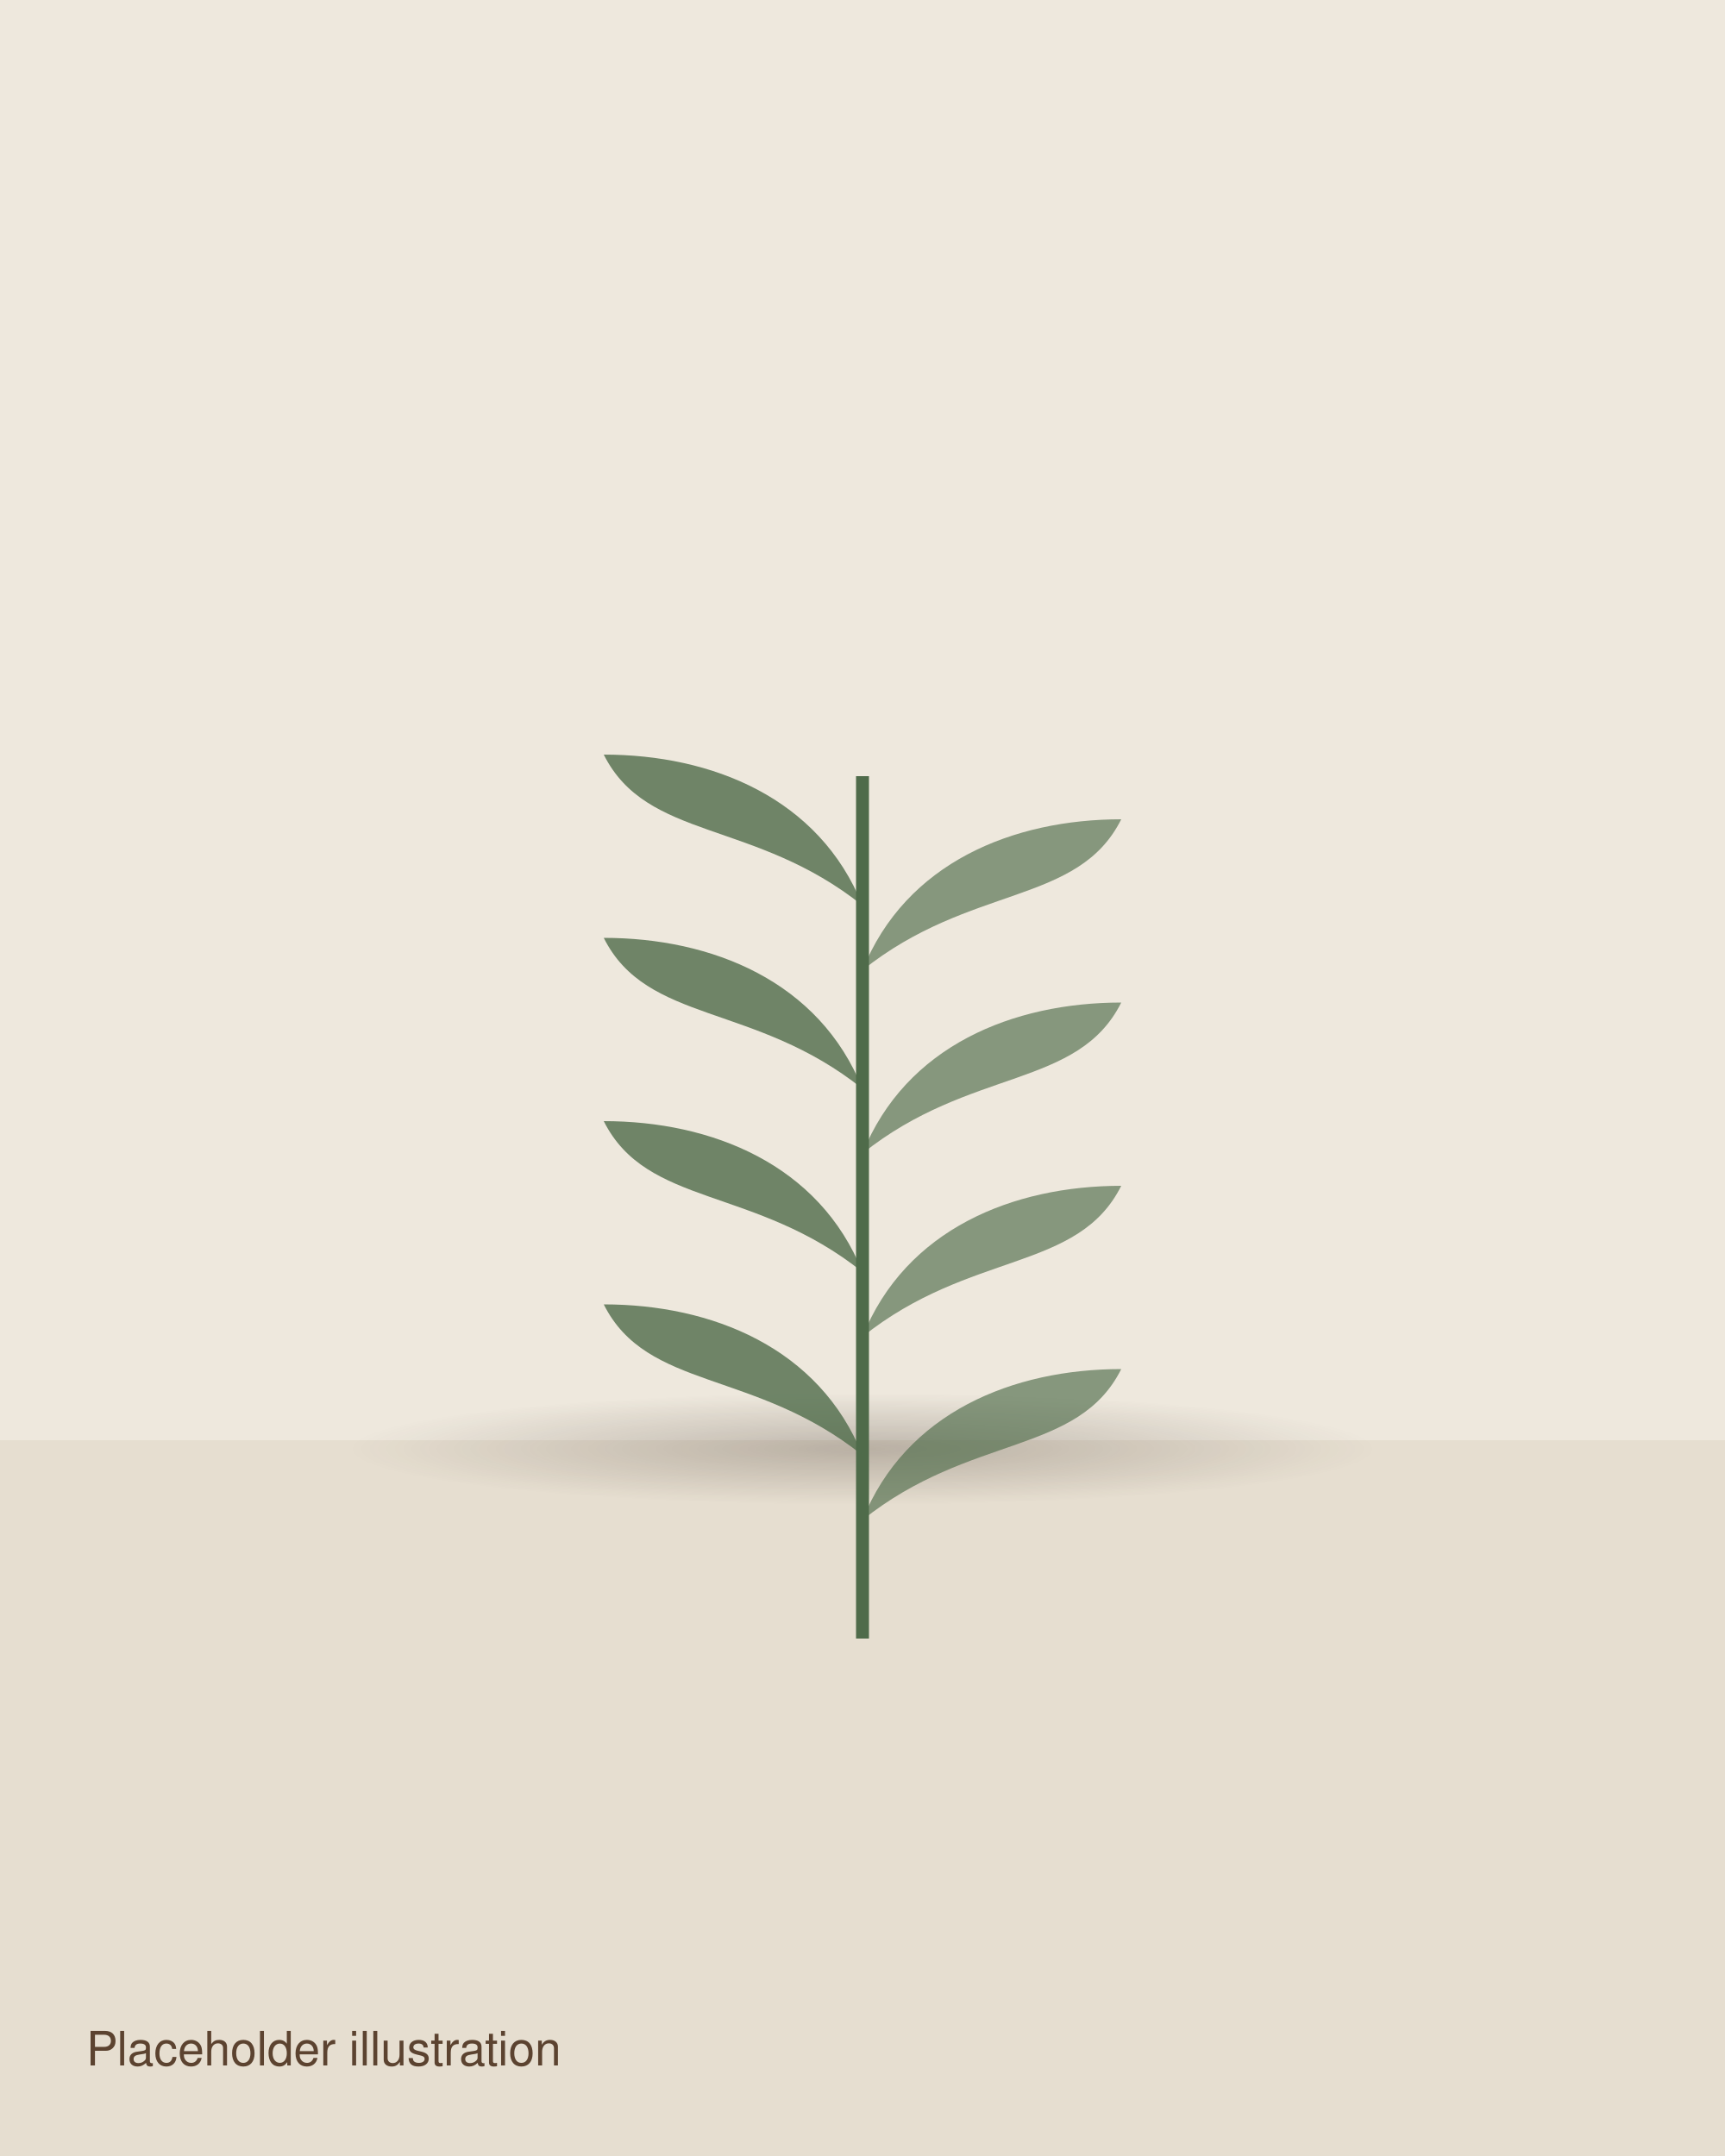
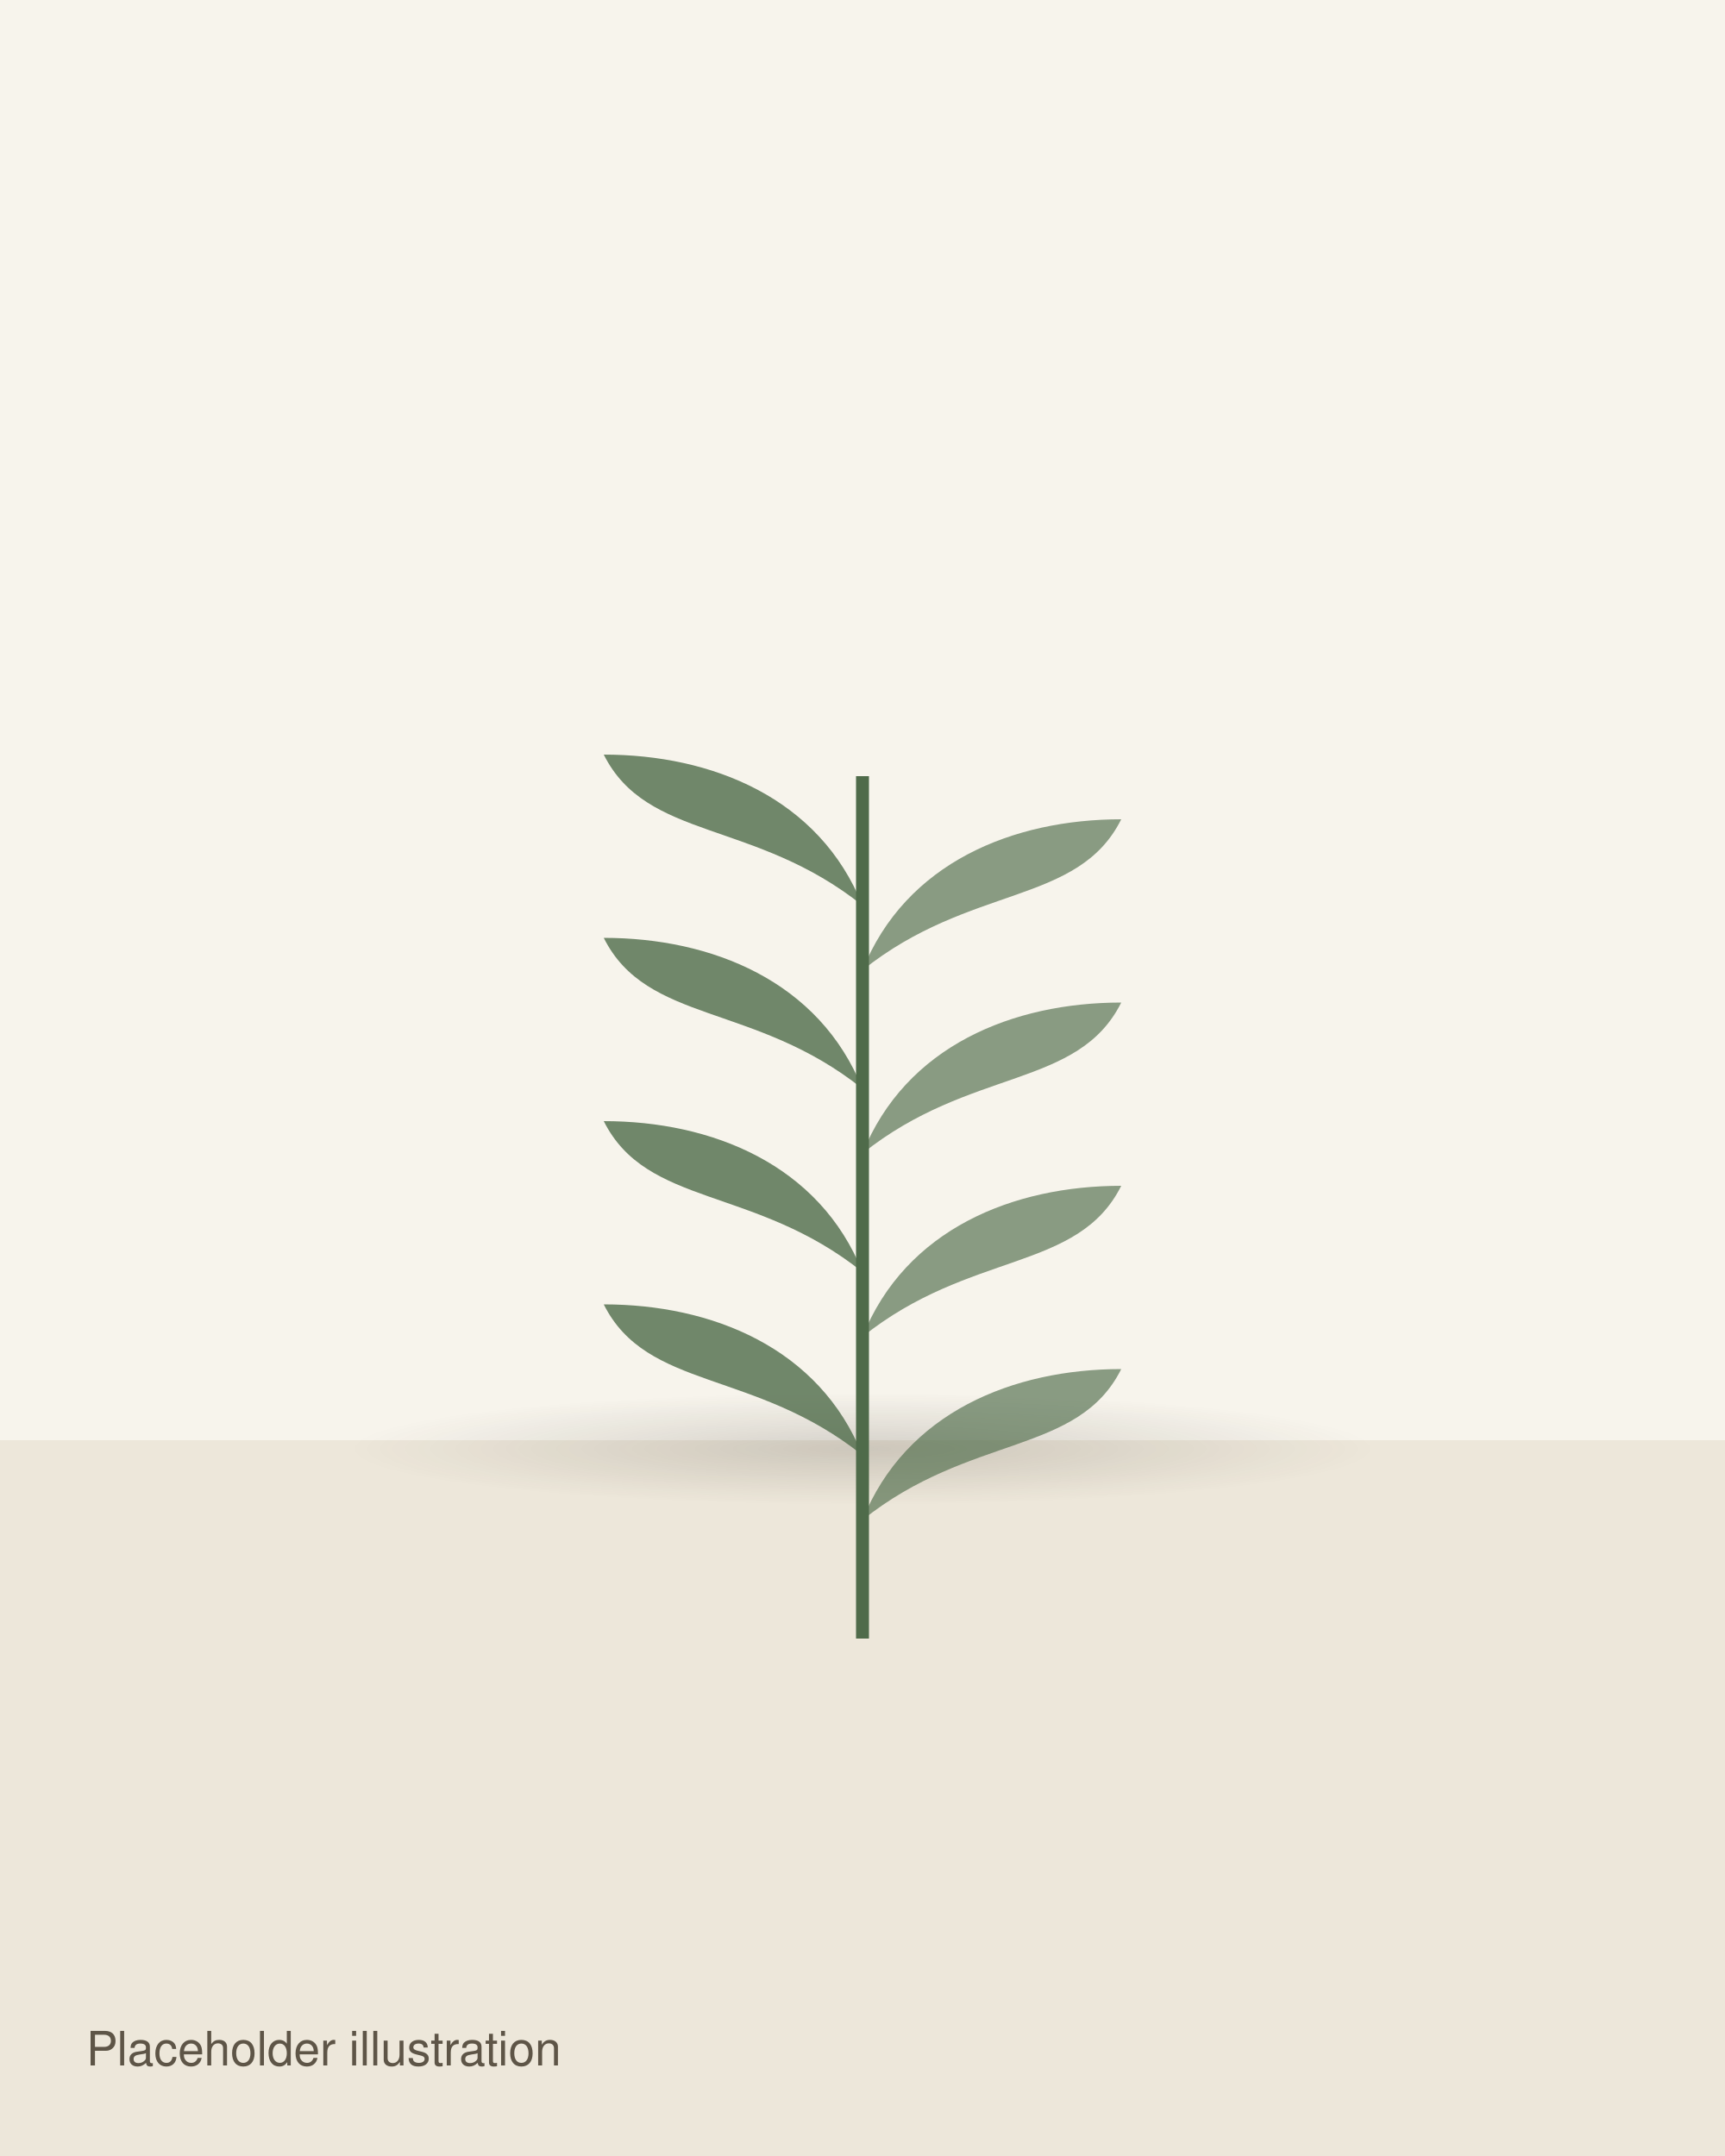
<svg xmlns="http://www.w3.org/2000/svg" viewBox="0 0 800 1000" width="800" height="1000" role="img" aria-label="Illustration placeholder: Nettle Leaf Extract texture">
  <defs>
    <linearGradient id="glass" x1="0" y1="0" x2="1" y2="0">
      <stop offset="0" stop-color="#4E2E12" />
      <stop offset="0.35" stop-color="#A8692E" />
      <stop offset="0.6" stop-color="#7A4A1E" />
      <stop offset="1" stop-color="#4E2E12" />
    </linearGradient>
    <linearGradient id="gilt" x1="0" y1="0" x2="1" y2="0">
-       <stop offset="0" stop-color="#8C6A2F" />
-       <stop offset="0.45" stop-color="#E2CB97" />
-       <stop offset="1" stop-color="#8C6A2F" />
+       <stop offset="0" stop-color="#8F6437" />
+       <stop offset="0.45" stop-color="#D9BE93" />
+       <stop offset="1" stop-color="#8F6437" />
    </linearGradient>
    <radialGradient id="floorShadow" cx="0.5" cy="0.5" r="0.5">
-       <stop offset="0" stop-color="#2A1D15" stop-opacity="0.24" />
+       <stop offset="0" stop-color="#211D17" stop-opacity="0.16" />
      <stop offset="1" stop-color="#2A1D15" stop-opacity="0" />
    </radialGradient>
  </defs>
-   <rect width="800" height="1000" fill="#EEE8DD" />
-   <rect y="668" width="800" height="332" fill="#E6DED0" />
+   <rect width="800" height="1000" fill="#F7F4EC" />
+   <rect y="668" width="800" height="332" fill="#EDE7DA" />
  <ellipse cx="400" cy="672" rx="240" ry="26" fill="url(#floorShadow)" />
  <path d="M400 760 C400 640 400 520 400 360" stroke="#4F6B4A" stroke-width="6" fill="none" />
  <path d="M400 420 C350 380 300 390 280 350 C330 350 380 370 400 420" fill="#4F6B4A" opacity="0.8" />
  <path d="M400 450 C450 410 500 420 520 380 C470 380 420 400 400 450" fill="#4F6B4A" opacity="0.65" />
  <path d="M400 505 C350 465 300 475 280 435 C330 435 380 455 400 505" fill="#4F6B4A" opacity="0.8" />
  <path d="M400 535 C450 495 500 505 520 465 C470 465 420 485 400 535" fill="#4F6B4A" opacity="0.65" />
  <path d="M400 590 C350 550 300 560 280 520 C330 520 380 540 400 590" fill="#4F6B4A" opacity="0.8" />
  <path d="M400 620 C450 580 500 590 520 550 C470 550 420 570 400 620" fill="#4F6B4A" opacity="0.65" />
  <path d="M400 675 C350 635 300 645 280 605 C330 605 380 625 400 675" fill="#4F6B4A" opacity="0.8" />
  <path d="M400 705 C450 665 500 675 520 635 C470 635 420 655 400 705" fill="#4F6B4A" opacity="0.65" />
-   <text x="40" y="958" font-family="Helvetica, Arial, sans-serif" font-size="22" fill="#5C4330">Placeholder illustration</text>
+   <text x="40" y="958" font-family="Helvetica, Arial, sans-serif" font-size="22" fill="#5E5547">Placeholder illustration</text>
</svg>
